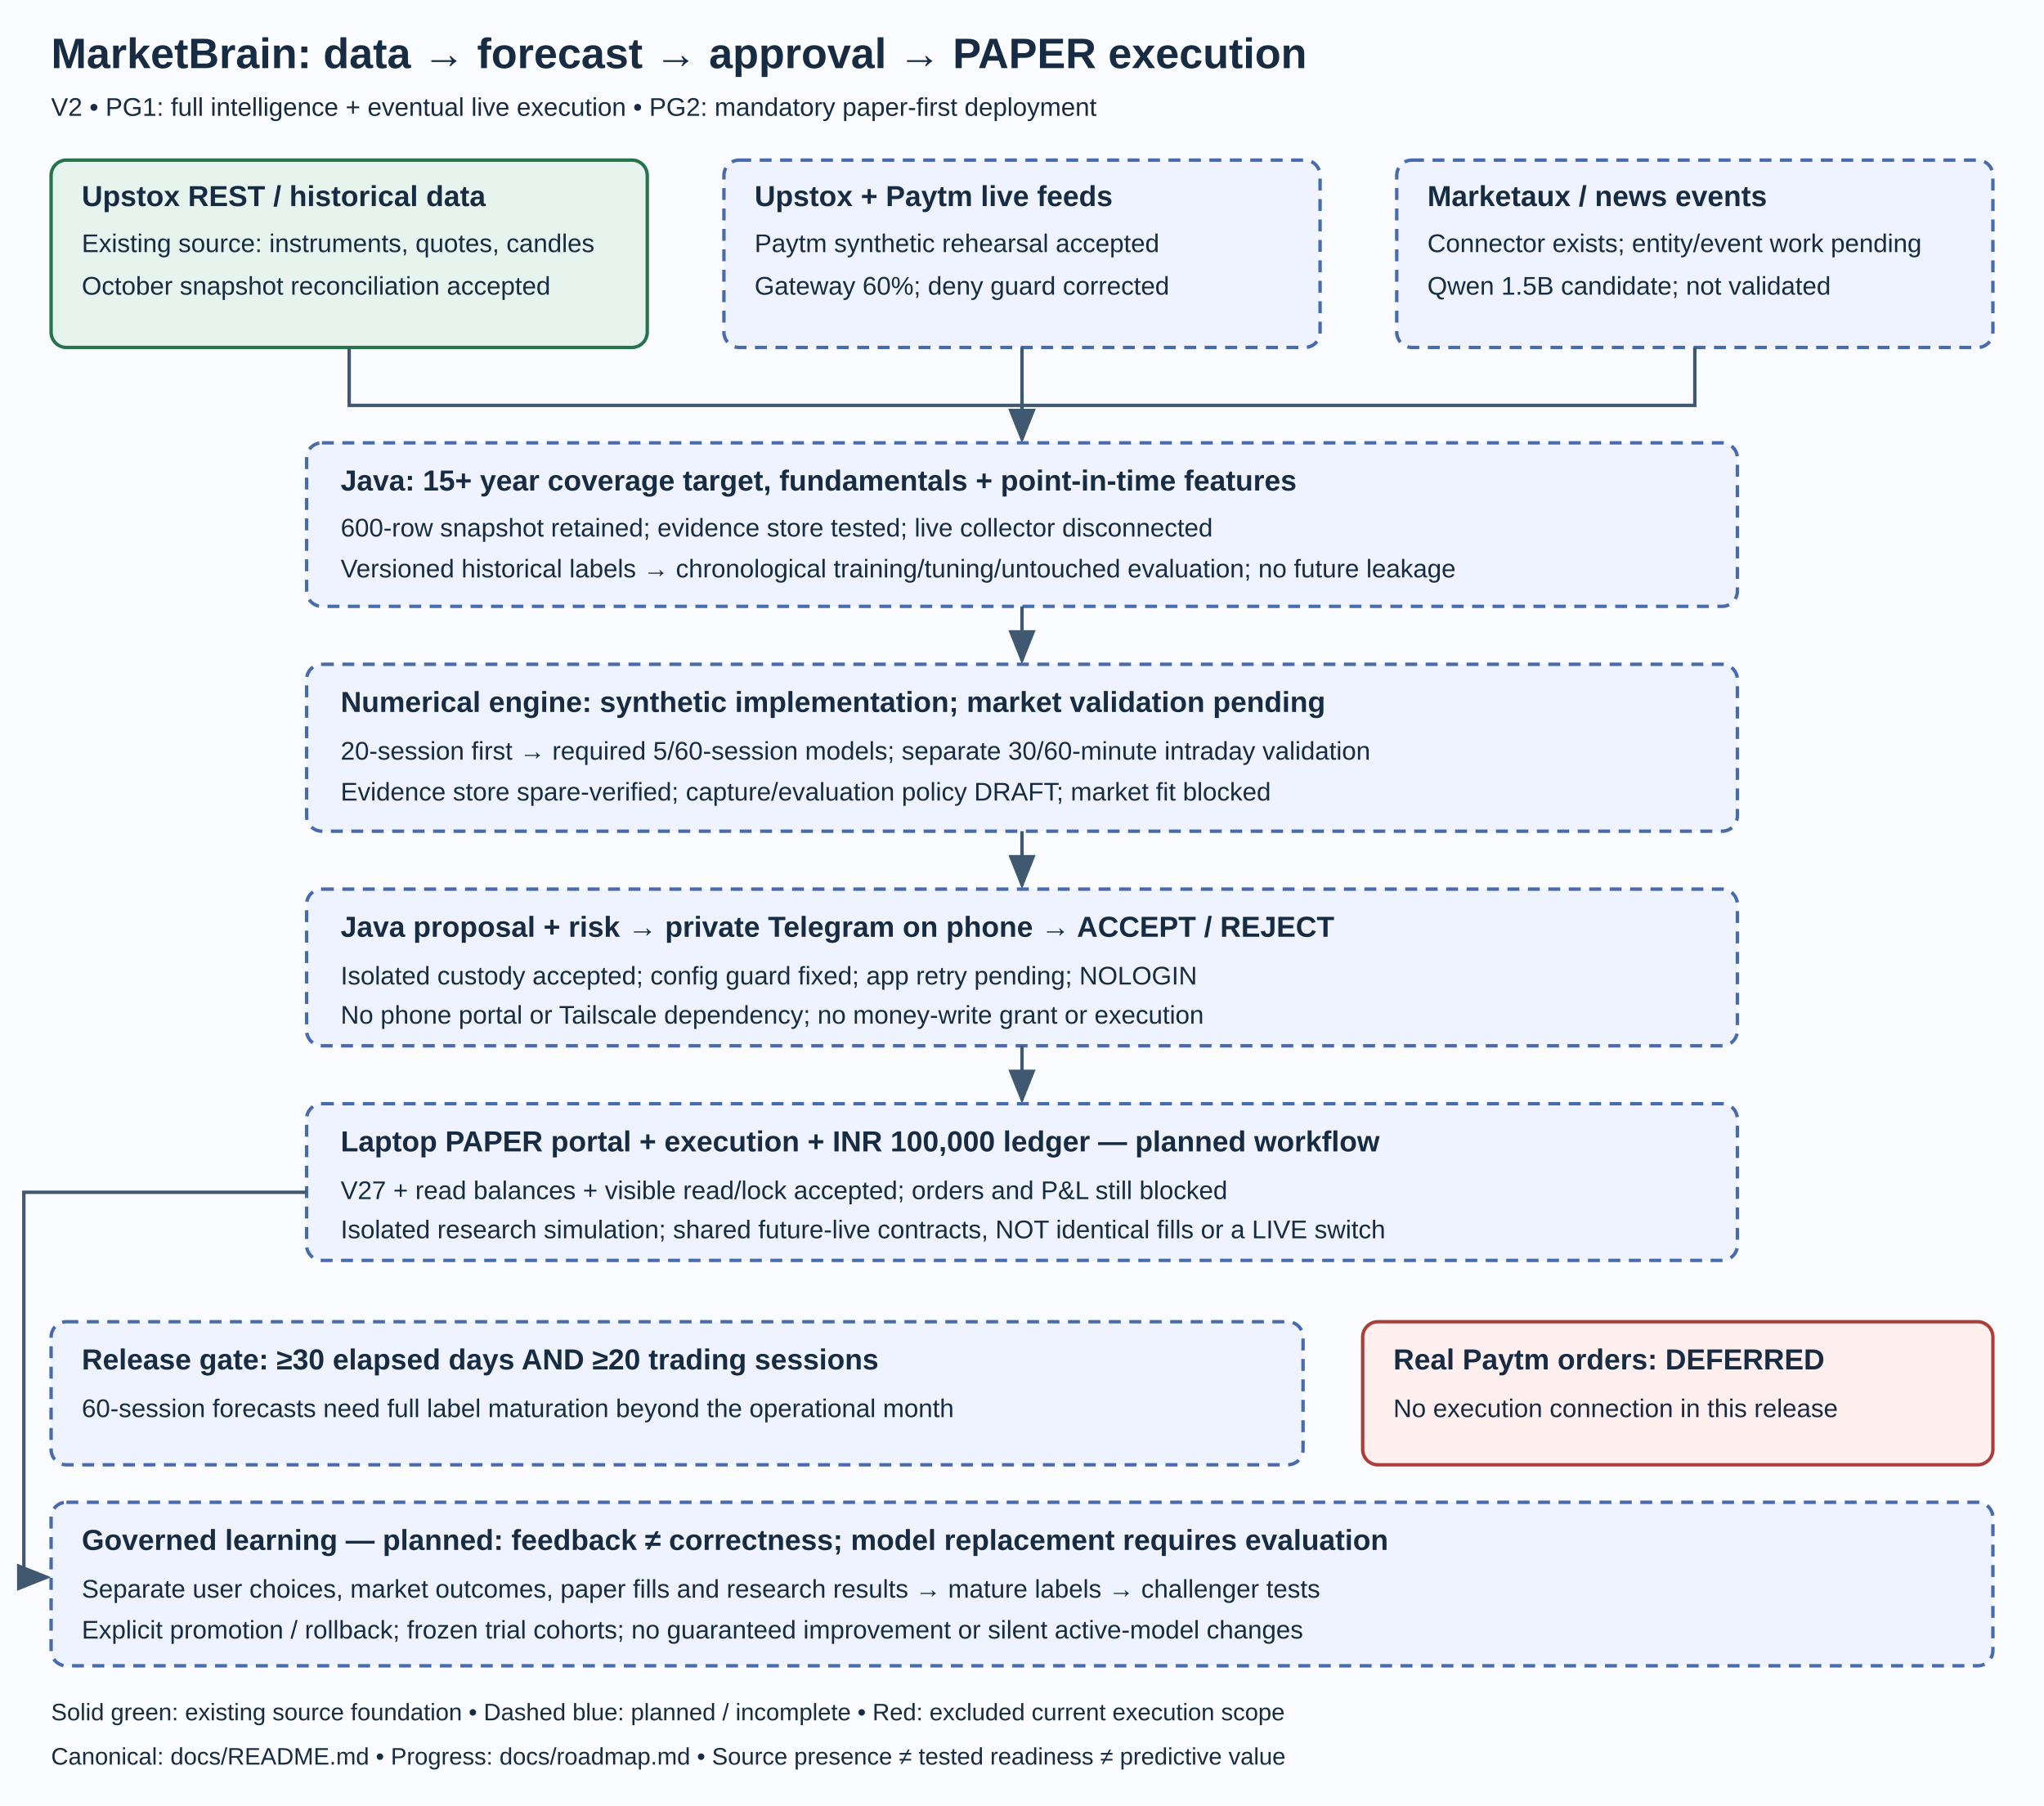
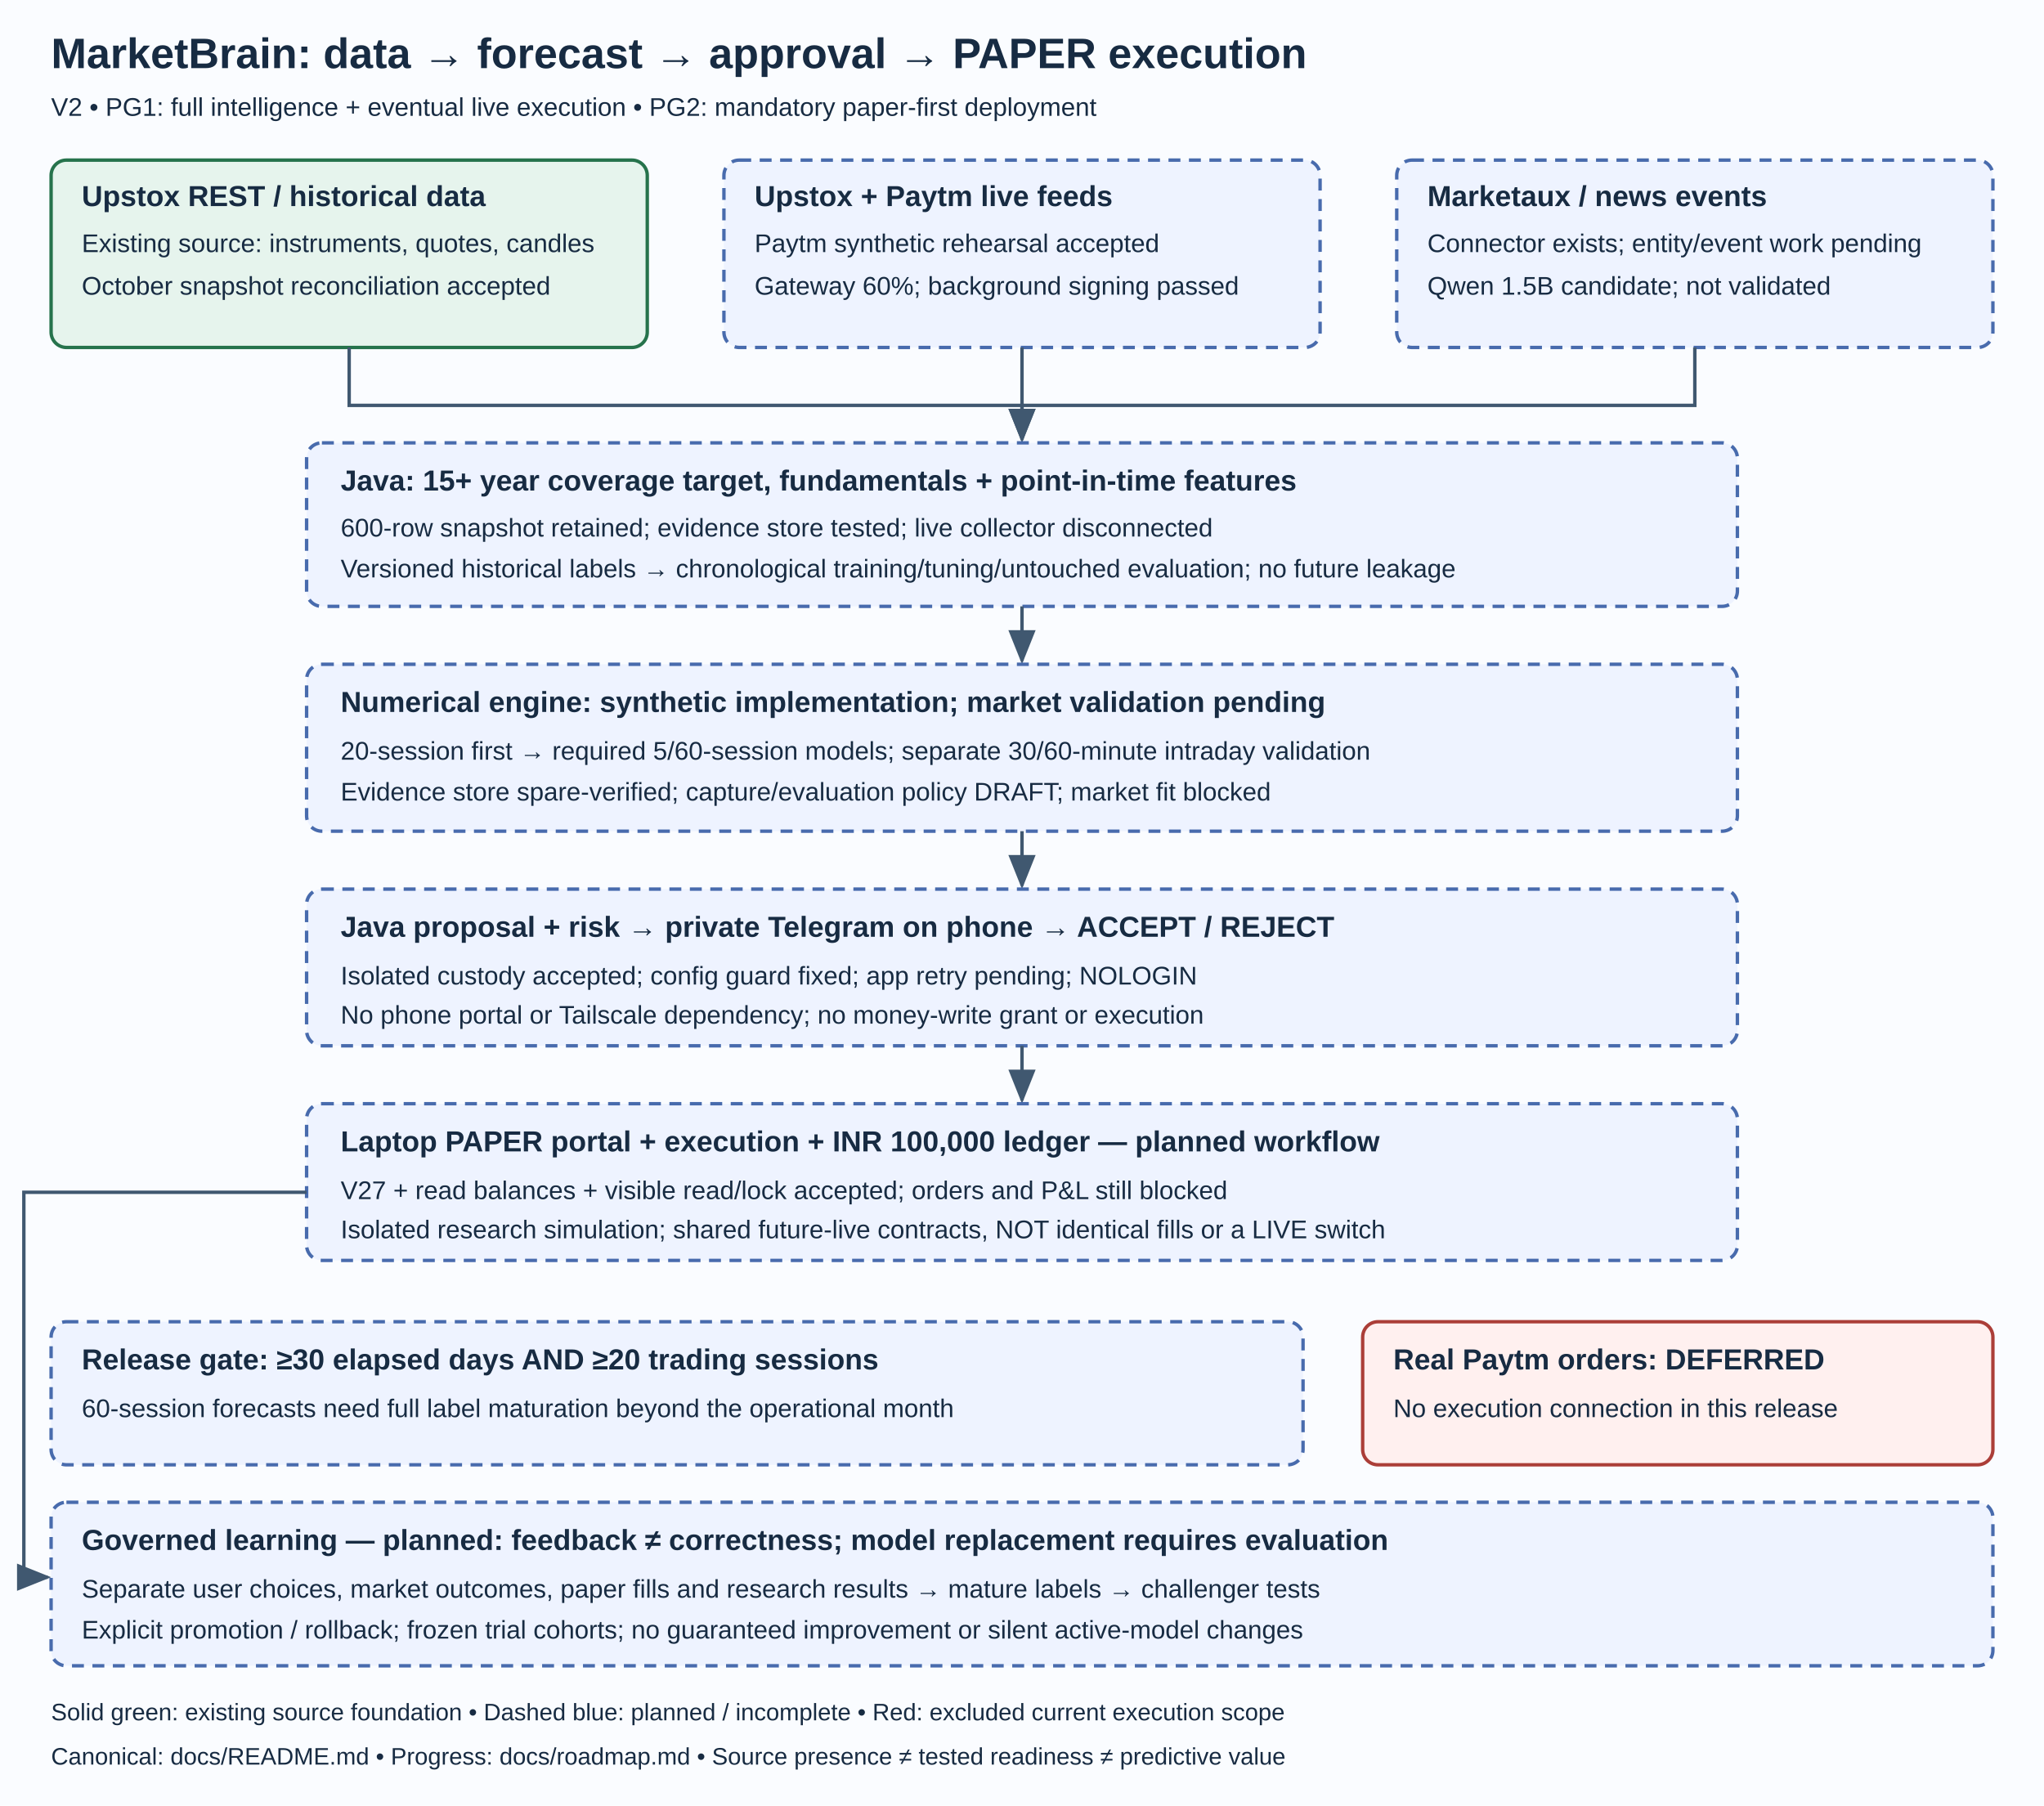
<svg xmlns="http://www.w3.org/2000/svg" width="1200" height="1060" viewBox="0 0 1200 1060" role="img" aria-labelledby="title desc">
  <defs>
    <marker id="arrow" markerWidth="10" markerHeight="8" refX="9" refY="4" orient="auto">
      <path d="M0,0 L10,4 L0,8 Z" fill="#405870" />
    </marker>
    <style>
      text { font-family: Arial, sans-serif; fill: #172b42; }
      .heading { font-size: 25px; font-weight: bold; }
      .label { font-size: 17px; font-weight: bold; }
      .body { font-size: 15px; }
      .small { font-size: 14px; }
      .existing { fill: #e6f4ed; stroke: #26734c; stroke-width: 2; }
      .planned { fill: #eef3ff; stroke: #486bad; stroke-width: 2; stroke-dasharray: 7 5; }
      .blocked { fill: #fff0ef; stroke: #ab3e38; stroke-width: 2; }
      .line { fill: none; stroke: #405870; stroke-width: 2; marker-end: url(#arrow); }
    </style>
  </defs>
  <rect width="1200" height="1060" fill="#fafcff" />
  <text x="30" y="40" class="heading">MarketBrain: data → forecast → approval → PAPER execution</text>
  <text x="30" y="68" class="body">V2 • PG1: full intelligence + eventual live execution • PG2: mandatory paper-first deployment</text>
  <rect x="30" y="94" width="350" height="110" rx="9" class="existing" />
  <text x="48" y="121" class="label">Upstox REST / historical data</text>
  <text x="48" y="148" class="body">Existing source: instruments, quotes, candles</text>
  <text x="48" y="173" class="body">October snapshot reconciliation accepted</text>
  <rect x="425" y="94" width="350" height="110" rx="9" class="planned" />
  <text x="443" y="121" class="label">Upstox + Paytm live feeds</text>
  <text x="443" y="148" class="body">Paytm synthetic rehearsal accepted</text>
-   <text x="443" y="173" class="body">Gateway 60%; deny guard corrected</text>
+   <text x="443" y="173" class="body">Gateway 60%; background signing passed</text>
  <rect x="820" y="94" width="350" height="110" rx="9" class="planned" />
  <text x="838" y="121" class="label">Marketaux / news events</text>
  <text x="838" y="148" class="body">Connector exists; entity/event work pending</text>
  <text x="838" y="173" class="body">Qwen 1.5B candidate; not validated</text>
  <path d="M205 204 V238 H600 V258" class="line" />
  <path d="M600 204 V258" class="line" />
  <path d="M995 204 V238 H600" fill="none" stroke="#405870" stroke-width="2" />
  <rect x="180" y="260" width="840" height="96" rx="9" class="planned" />
  <text x="200" y="288" class="label">Java: 15+ year coverage target, fundamentals + point-in-time features</text>
  <text x="200" y="315" class="body">600-row snapshot retained; evidence store tested; live collector disconnected</text>
  <text x="200" y="339" class="body">Versioned historical labels → chronological training/tuning/untouched evaluation; no future leakage</text>
  <path d="M600 356 V388" class="line" />
  <rect x="180" y="390" width="840" height="98" rx="9" class="planned" />
  <text x="200" y="418" class="label">Numerical engine: synthetic implementation; market validation pending</text>
  <text x="200" y="446" class="body">20-session first → required 5/60-session models; separate 30/60-minute intraday validation</text>
  <text x="200" y="470" class="body">Evidence store spare-verified; capture/evaluation policy DRAFT; market fit blocked</text>
  <path d="M600 488 V520" class="line" />
  <rect x="180" y="522" width="840" height="92" rx="9" class="planned" />
  <text x="200" y="550" class="label">Java proposal + risk → private Telegram on phone → ACCEPT / REJECT</text>
  <text x="200" y="578" class="body">Isolated custody accepted; config guard fixed; app retry pending; NOLOGIN</text>
  <text x="200" y="601" class="body">No phone portal or Tailscale dependency; no money-write grant or execution</text>
  <path d="M600 614 V646" class="line" />
  <rect x="180" y="648" width="840" height="92" rx="9" class="planned" />
  <text x="200" y="676" class="label">Laptop PAPER portal + execution + INR 100,000 ledger — planned workflow</text>
  <text x="200" y="704" class="body">V27 + read balances + visible read/lock accepted; orders and P&amp;L still blocked</text>
  <text x="200" y="727" class="body">Isolated research simulation; shared future-live contracts, NOT identical fills or a LIVE switch</text>
  <rect x="30" y="776" width="735" height="84" rx="9" class="planned" />
  <text x="48" y="804" class="label">Release gate: ≥30 elapsed days AND ≥20 trading sessions</text>
  <text x="48" y="832" class="body">60-session forecasts need full label maturation beyond the operational month</text>
  <rect x="800" y="776" width="370" height="84" rx="9" class="blocked" />
  <text x="818" y="804" class="label">Real Paytm orders: DEFERRED</text>
  <text x="818" y="832" class="body">No execution connection in this release</text>
  <path d="M180 700 H14 V926 H28" class="line" />
  <rect x="30" y="882" width="1140" height="96" rx="9" class="planned" />
  <text x="48" y="910" class="label">Governed learning — planned: feedback ≠ correctness; model replacement requires evaluation</text>
  <text x="48" y="938" class="body">Separate user choices, market outcomes, paper fills and research results → mature labels → challenger tests</text>
  <text x="48" y="962" class="body">Explicit promotion / rollback; frozen trial cohorts; no guaranteed improvement or silent active-model changes</text>
  <text x="30" y="1010" class="small">Solid green: existing source foundation • Dashed blue: planned / incomplete • Red: excluded current execution scope</text>
  <text x="30" y="1036" class="small">Canonical: docs/README.md • Progress: docs/roadmap.md • Source presence ≠ tested readiness ≠ predictive value</text>
</svg>
